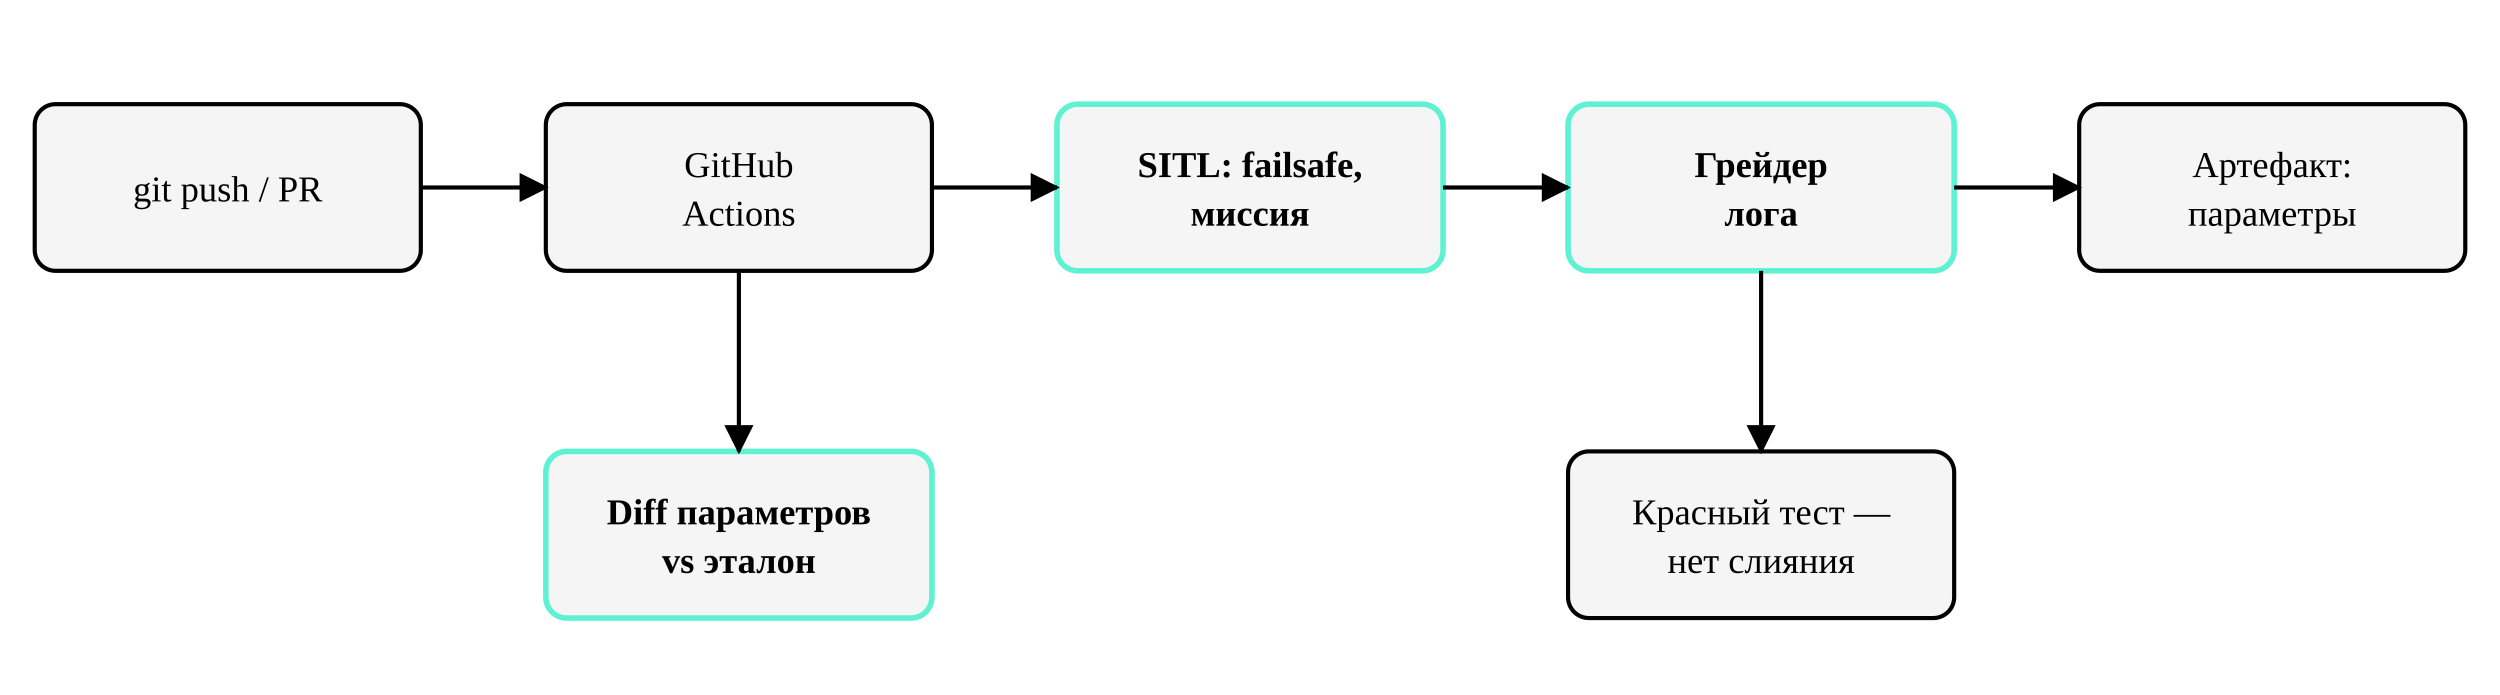
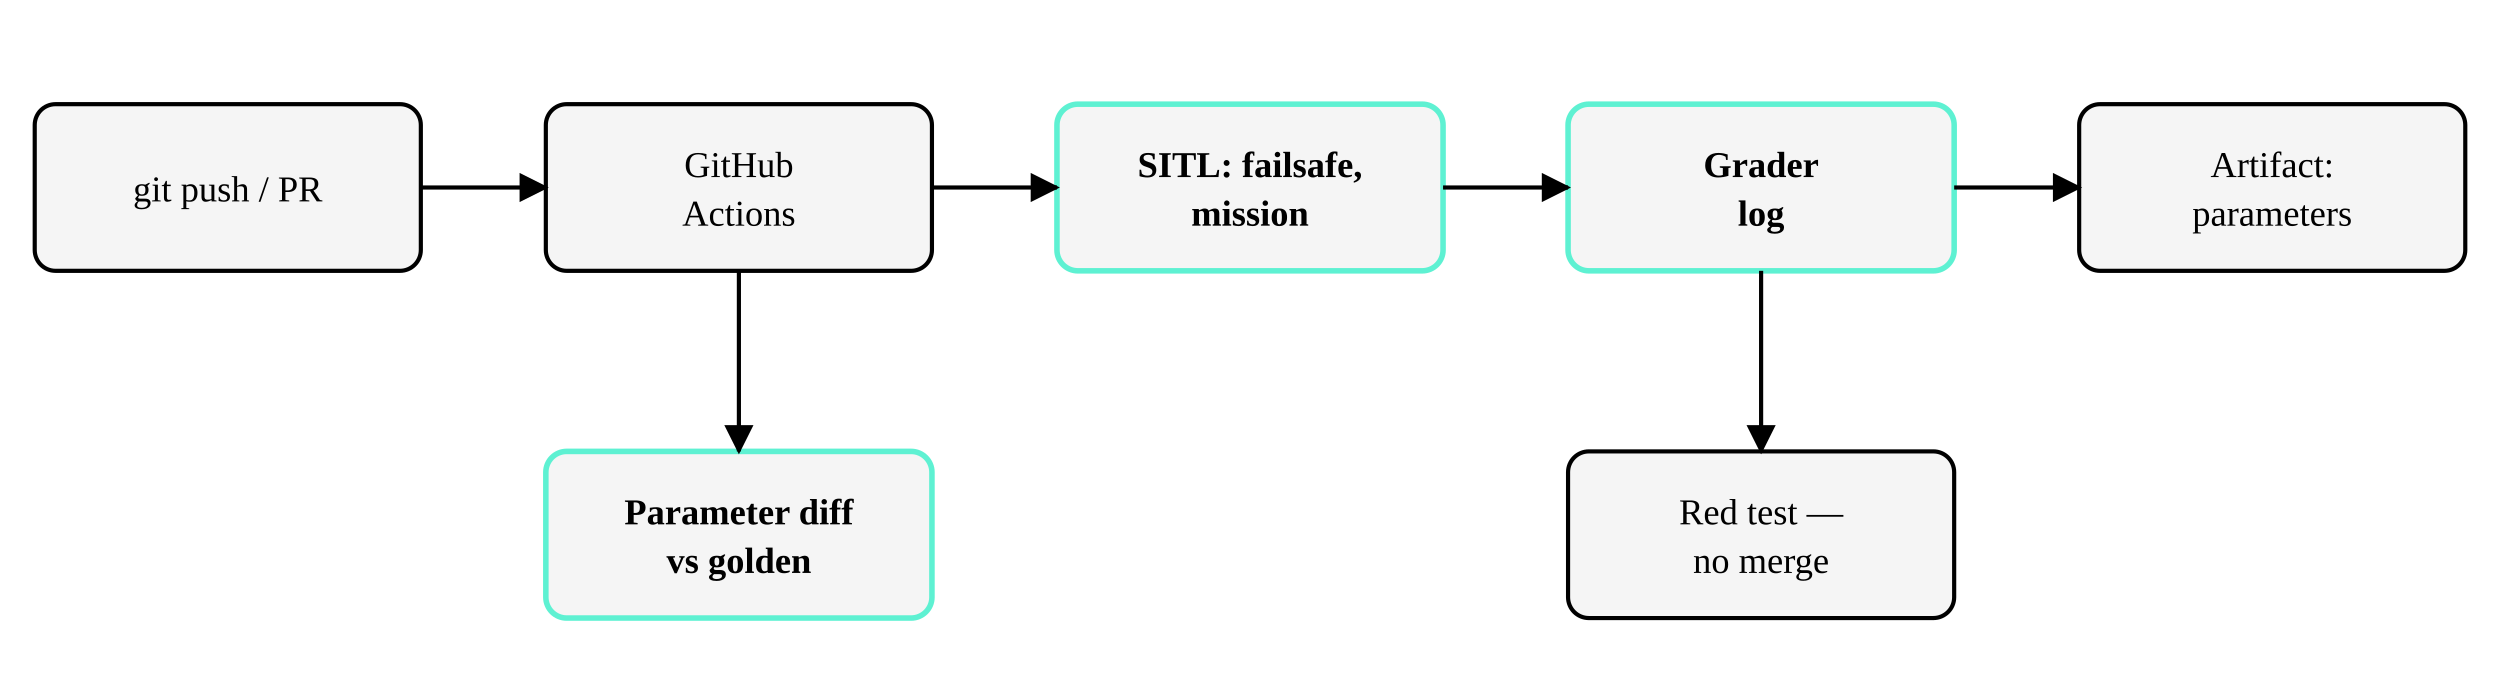
<svg xmlns="http://www.w3.org/2000/svg" viewBox="0 0 720 200" width="100%" role="img" aria-labelledby="t" style="max-width:720px;display:block;margin:0 auto">
  <style>text{font-family: var(--gc-font-mono, ui-monospace, Menlo, monospace); font-size: 12px;fill:currentColor} .m{fill:var(--gc-ink-muted, #8a93a3)} .a{fill:var(--gc-accent-hud, #5ef1d2)} .w{fill:var(--gc-signal-amber, #f0b24c)} .d{fill:var(--gc-signal-red, #e8636b)} .box{fill:var(--gc-surface-200, rgba(128,128,128,0.08));stroke:currentColor;stroke-width:1.2} .boxa{fill:var(--gc-surface-200, rgba(128,128,128,0.08));stroke:var(--gc-accent-hud, #5ef1d2);stroke-width:1.6} .ln{stroke:currentColor;stroke-width:1.2;fill:none} .lna{stroke:var(--gc-accent-hud, #5ef1d2);stroke-width:1.6;fill:none} .lnm{stroke:var(--gc-ink-muted, #8a93a3);stroke-width:1;fill:none;stroke-dasharray:4 3} .t{font-size:11px} .b{font-weight:600}</style>
  <defs>
    <marker id="ar" viewBox="0 0 10 10" refX="9" refY="5" markerWidth="7" markerHeight="7" orient="auto-start-reverse">
      <path d="M0 0L10 5L0 10z" fill="currentColor" />
    </marker>
    <marker id="ara" viewBox="0 0 10 10" refX="9" refY="5" markerWidth="7" markerHeight="7" orient="auto-start-reverse">
      <path d="M0 0L10 5L0 10z" fill="var(--gc-accent-hud, #5ef1d2)" />
    </marker>
  </defs>
  <rect class="box" x="10.0" y="30" width="111.2" height="48" rx="6" />
  <text x="65.6" y="58.0" text-anchor="middle" style="font-size:10.5px">git push / PR</text>
  <rect class="box" x="157.2" y="30" width="111.2" height="48" rx="6" />
  <text x="212.8" y="51.0" text-anchor="middle" style="font-size:10.5px">GitHub</text>
  <text x="212.8" y="65.0" text-anchor="middle" style="font-size:10.5px">Actions</text>
  <rect class="boxa" x="304.4" y="30" width="111.2" height="48" rx="6" />
  <text x="360.0" y="51.0" text-anchor="middle" class="b" style="font-size:10.5px">SITL: failsafe,</text>
-   <text x="360.0" y="65.0" text-anchor="middle" class="b" style="font-size:10.5px">миссия</text>
+   <text x="360.0" y="65.0" text-anchor="middle" class="b" style="font-size:10.5px">mission</text>
  <rect class="boxa" x="451.6" y="30" width="111.2" height="48" rx="6" />
-   <text x="507.2" y="51.0" text-anchor="middle" class="b" style="font-size:10.5px">Грейдер</text>
-   <text x="507.2" y="65.0" text-anchor="middle" class="b" style="font-size:10.5px">лога</text>
+   <text x="507.2" y="51.0" text-anchor="middle" class="b" style="font-size:10.5px">Grader</text>
+   <text x="507.2" y="65.0" text-anchor="middle" class="b" style="font-size:10.5px">log</text>
  <rect class="box" x="598.8" y="30" width="111.2" height="48" rx="6" />
-   <text x="654.4" y="51.0" text-anchor="middle" style="font-size:10.5px">Артефакт:</text>
-   <text x="654.4" y="65.0" text-anchor="middle" style="font-size:10.5px">параметры</text>
+   <text x="654.4" y="51.0" text-anchor="middle" style="font-size:10.5px">Artifact:</text>
+   <text x="654.4" y="65.0" text-anchor="middle" style="font-size:10.5px">parameters</text>
  <rect class="boxa" x="157.2" y="130" width="111.2" height="48" rx="6" />
-   <text x="212.8" y="151.0" text-anchor="middle" class="b" style="font-size:10.5px">Diff параметров</text>
-   <text x="212.8" y="165.0" text-anchor="middle" class="b" style="font-size:10.5px">vs эталон</text>
+   <text x="212.8" y="151.0" text-anchor="middle" class="b" style="font-size:10.5px">Parameter diff</text>
+   <text x="212.8" y="165.0" text-anchor="middle" class="b" style="font-size:10.5px">vs golden</text>
  <rect class="box" x="451.6" y="130" width="111.2" height="48" rx="6" />
-   <text x="507.2" y="151.0" text-anchor="middle" style="font-size:10.5px">Красный тест —</text>
-   <text x="507.2" y="165.0" text-anchor="middle" style="font-size:10.5px">нет слияния</text>
+   <text x="507.2" y="151.0" text-anchor="middle" style="font-size:10.5px">Red test —</text>
+   <text x="507.2" y="165.0" text-anchor="middle" style="font-size:10.5px">no merge</text>
  <path class="ln" d="M121.2 54.0 L157.2 54.0" marker-end="url(#ar)" />
  <path class="ln" d="M268.4 54.0 L304.4 54.0" marker-end="url(#ar)" />
  <path class="ln" d="M415.6 54.0 L451.6 54.0" marker-end="url(#ar)" />
  <path class="ln" d="M562.8 54.0 L598.8 54.0" marker-end="url(#ar)" />
  <path class="ln" d="M212.8 78 L212.8 130" marker-end="url(#ar)" />
  <path class="ln" d="M507.2 78 L507.2 130" marker-end="url(#ar)" />
</svg>
